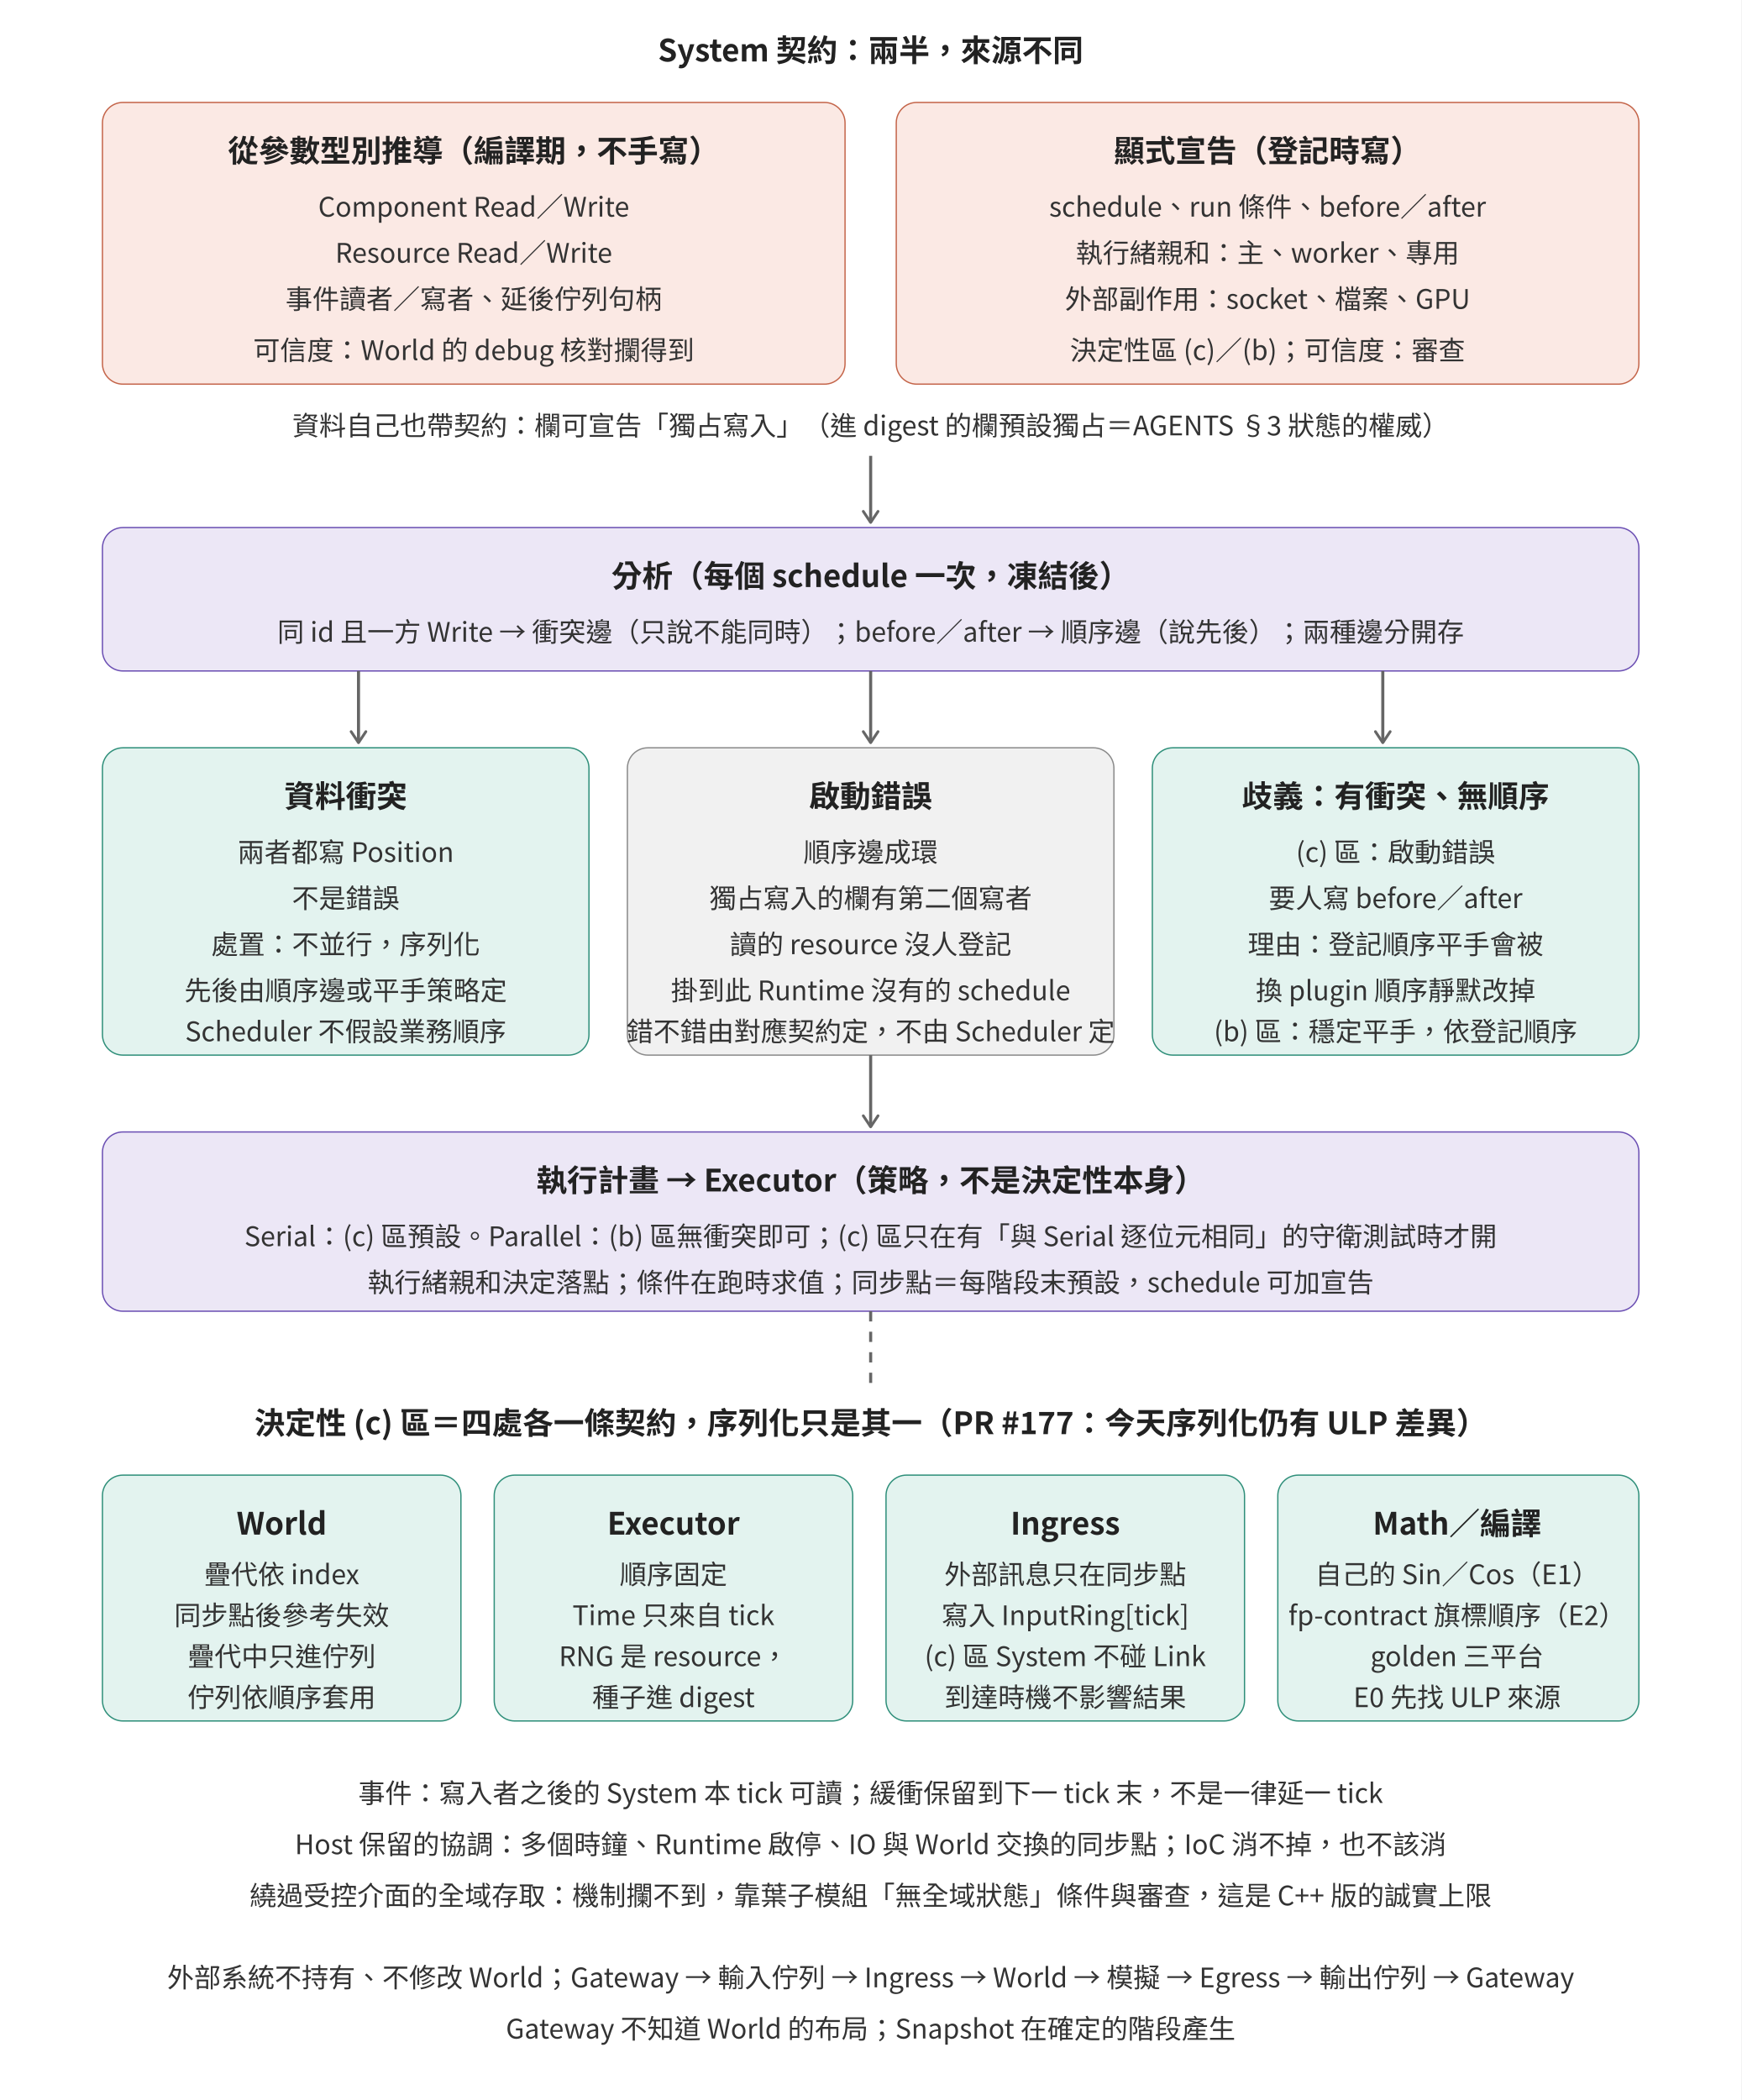
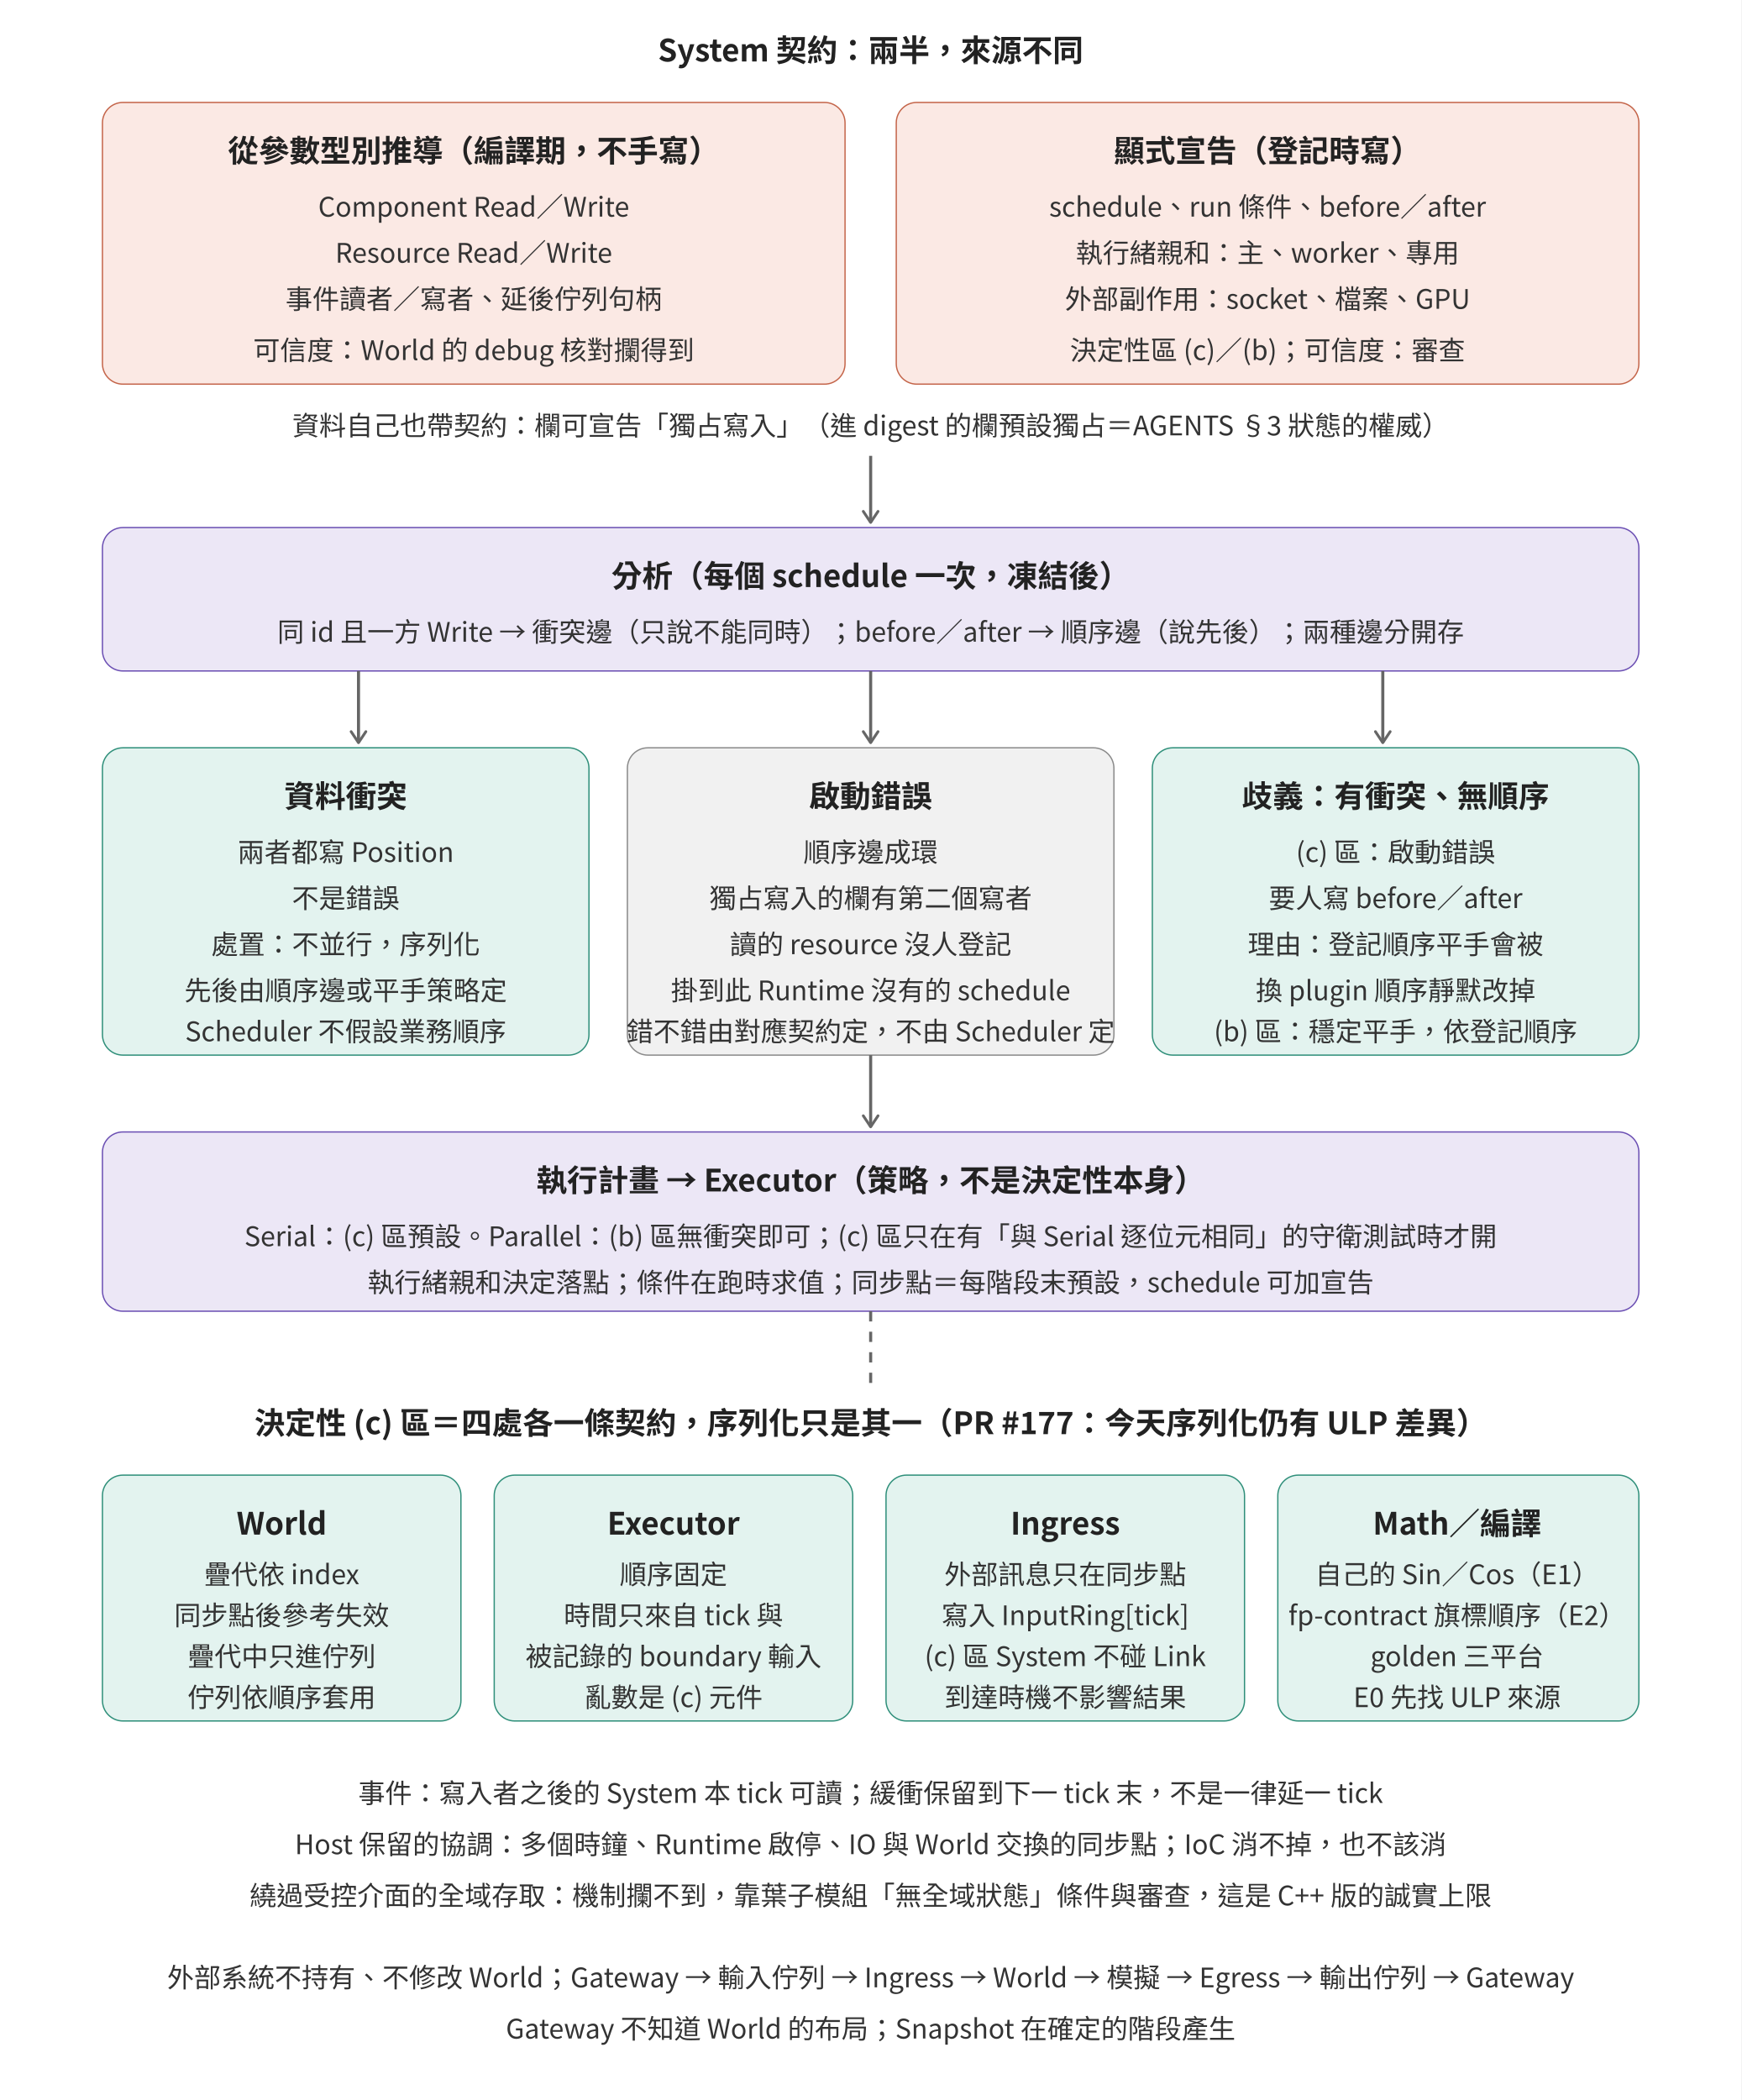
<svg xmlns="http://www.w3.org/2000/svg" width="680" viewBox="0 0 680 820" role="img">
  <style>
  svg { font-family: -apple-system, "Segoe UI", "Noto Sans CJK TC", "PingFang TC", sans-serif; }
  .c-coral  { fill: #fbe9e4; stroke: #c4654a; }
  .c-teal   { fill: #e3f3ef; stroke: #2f8f7a; }
  .c-purple { fill: #ece7f6; stroke: #6b4fb3; }
  .c-gray   { fill: #f1f1f1; stroke: #8a8a8a; }
  .th { fill: #222; stroke: none; font-size: 12px; font-weight: 600; }
  .ts { fill: #333; stroke: none; font-size: 10.5px; }
  .arr { stroke: #666; fill: none; stroke-width: 1.2; }
  rect[fill="none"] { fill: none; }
</style>
  <rect width="680" height="820" fill="#ffffff" />
  <defs>
    <marker id="a7" viewBox="0 0 10 10" refX="8" refY="5" markerWidth="6" markerHeight="6" orient="auto-start-reverse">
      <path d="M2 1L8 5L2 9" fill="none" stroke="#666" stroke-width="1.5" stroke-linecap="round" stroke-linejoin="round" />
    </marker>
  </defs>
  <text class="th" x="340" y="24" text-anchor="middle">System 契約：兩半，來源不同</text>
  <g class="c-coral">
    <rect x="40" y="40" width="290" height="110" rx="8" stroke-width="0.5" />
    <text class="th" x="185" y="58" text-anchor="middle" dominant-baseline="central">從參數型別推導（編譯期，不手寫）</text>
    <text class="ts" x="185" y="80" text-anchor="middle" dominant-baseline="central">Component Read／Write</text>
    <text class="ts" x="185" y="98" text-anchor="middle" dominant-baseline="central">Resource Read／Write</text>
    <text class="ts" x="185" y="116" text-anchor="middle" dominant-baseline="central">事件讀者／寫者、延後佇列句柄</text>
    <text class="ts" x="185" y="136" text-anchor="middle" dominant-baseline="central">可信度：World 的 debug 核對攔得到</text>
  </g>
  <g class="c-coral">
    <rect x="350" y="40" width="290" height="110" rx="8" stroke-width="0.5" />
    <text class="th" x="495" y="58" text-anchor="middle" dominant-baseline="central">顯式宣告（登記時寫）</text>
    <text class="ts" x="495" y="80" text-anchor="middle" dominant-baseline="central">schedule、run 條件、before／after</text>
    <text class="ts" x="495" y="98" text-anchor="middle" dominant-baseline="central">執行緒親和：主、worker、專用</text>
    <text class="ts" x="495" y="116" text-anchor="middle" dominant-baseline="central">外部副作用：socket、檔案、GPU</text>
    <text class="ts" x="495" y="136" text-anchor="middle" dominant-baseline="central">決定性區 (c)／(b)；可信度：審查</text>
  </g>
  <text class="ts" x="340" y="170" text-anchor="middle">資料自己也帶契約：欄可宣告「獨占寫入」（進 digest 的欄預設獨占＝AGENTS §3 狀態的權威）</text>
  <line x1="340" y1="178" x2="340" y2="204" class="arr" marker-end="url(#a7)" />
  <g class="c-purple">
    <rect x="40" y="206" width="600" height="56" rx="8" stroke-width="0.5" />
    <text class="th" x="340" y="224" text-anchor="middle" dominant-baseline="central">分析（每個 schedule 一次，凍結後）</text>
    <text class="ts" x="340" y="246" text-anchor="middle" dominant-baseline="central">同 id 且一方 Write → 衝突邊（只說不能同時）；before／after → 順序邊（說先後）；兩種邊分開存</text>
  </g>
  <line x1="140" y1="262" x2="140" y2="290" class="arr" marker-end="url(#a7)" />
  <line x1="340" y1="262" x2="340" y2="290" class="arr" marker-end="url(#a7)" />
  <line x1="540" y1="262" x2="540" y2="290" class="arr" marker-end="url(#a7)" />
  <g class="c-teal">
    <rect x="40" y="292" width="190" height="120" rx="8" stroke-width="0.5" />
    <text class="th" x="135" y="310" text-anchor="middle" dominant-baseline="central">資料衝突</text>
    <text class="ts" x="135" y="332" text-anchor="middle" dominant-baseline="central">兩者都寫 Position</text>
    <text class="ts" x="135" y="350" text-anchor="middle" dominant-baseline="central">不是錯誤</text>
    <text class="ts" x="135" y="368" text-anchor="middle" dominant-baseline="central">處置：不並行，序列化</text>
    <text class="ts" x="135" y="386" text-anchor="middle" dominant-baseline="central">先後由順序邊或平手策略定</text>
    <text class="ts" x="135" y="402" text-anchor="middle" dominant-baseline="central">Scheduler 不假設業務順序</text>
  </g>
  <g class="c-gray">
    <rect x="245" y="292" width="190" height="120" rx="8" stroke-width="0.5" />
    <text class="th" x="340" y="310" text-anchor="middle" dominant-baseline="central">啟動錯誤</text>
    <text class="ts" x="340" y="332" text-anchor="middle" dominant-baseline="central">順序邊成環</text>
    <text class="ts" x="340" y="350" text-anchor="middle" dominant-baseline="central">獨占寫入的欄有第二個寫者</text>
    <text class="ts" x="340" y="368" text-anchor="middle" dominant-baseline="central">讀的 resource 沒人登記</text>
    <text class="ts" x="340" y="386" text-anchor="middle" dominant-baseline="central">掛到此 Runtime 沒有的 schedule</text>
    <text class="ts" x="340" y="402" text-anchor="middle" dominant-baseline="central">錯不錯由對應契約定，不由 Scheduler 定</text>
  </g>
  <g class="c-teal">
    <rect x="450" y="292" width="190" height="120" rx="8" stroke-width="0.5" />
    <text class="th" x="545" y="310" text-anchor="middle" dominant-baseline="central">歧義：有衝突、無順序</text>
    <text class="ts" x="545" y="332" text-anchor="middle" dominant-baseline="central">(c) 區：啟動錯誤</text>
    <text class="ts" x="545" y="350" text-anchor="middle" dominant-baseline="central">要人寫 before／after</text>
    <text class="ts" x="545" y="368" text-anchor="middle" dominant-baseline="central">理由：登記順序平手會被</text>
    <text class="ts" x="545" y="386" text-anchor="middle" dominant-baseline="central">換 plugin 順序靜默改掉</text>
    <text class="ts" x="545" y="402" text-anchor="middle" dominant-baseline="central">(b) 區：穩定平手，依登記順序</text>
  </g>
  <line x1="340" y1="412" x2="340" y2="440" class="arr" marker-end="url(#a7)" />
  <g class="c-purple">
    <rect x="40" y="442" width="600" height="70" rx="8" stroke-width="0.5" />
    <text class="th" x="340" y="460" text-anchor="middle" dominant-baseline="central">執行計畫 → Executor（策略，不是決定性本身）</text>
    <text class="ts" x="340" y="482" text-anchor="middle" dominant-baseline="central">Serial：(c) 區預設。Parallel：(b) 區無衝突即可；(c) 區只在有「與 Serial 逐位元相同」的守衛測試時才開</text>
    <text class="ts" x="340" y="500" text-anchor="middle" dominant-baseline="central">執行緒親和決定落點；條件在跑時求值；同步點＝每階段末預設，schedule 可加宣告</text>
  </g>
  <line x1="340" y1="512" x2="340" y2="540" class="arr" stroke-dasharray="4 4" />
  <text class="th" x="340" y="560" text-anchor="middle">決定性 (c) 區＝四處各一條契約，序列化只是其一（PR #177：今天序列化仍有 ULP 差異）</text>
  <g class="c-teal">
    <rect x="40" y="576" width="140" height="96" rx="8" stroke-width="0.5" />
    <text class="th" x="110" y="594" text-anchor="middle" dominant-baseline="central">World</text>
    <text class="ts" x="110" y="614" text-anchor="middle" dominant-baseline="central">疊代依 index</text>
    <text class="ts" x="110" y="630" text-anchor="middle" dominant-baseline="central">同步點後參考失效</text>
    <text class="ts" x="110" y="646" text-anchor="middle" dominant-baseline="central">疊代中只進佇列</text>
    <text class="ts" x="110" y="662" text-anchor="middle" dominant-baseline="central">佇列依順序套用</text>
  </g>
  <g class="c-teal">
    <rect x="193" y="576" width="140" height="96" rx="8" stroke-width="0.5" />
    <text class="th" x="263" y="594" text-anchor="middle" dominant-baseline="central">Executor</text>
    <text class="ts" x="263" y="614" text-anchor="middle" dominant-baseline="central">順序固定</text>
-     <text class="ts" x="263" y="630" text-anchor="middle" dominant-baseline="central">Time 只來自 tick</text>
-     <text class="ts" x="263" y="646" text-anchor="middle" dominant-baseline="central">RNG 是 resource，</text>
-     <text class="ts" x="263" y="662" text-anchor="middle" dominant-baseline="central">種子進 digest</text>
+     <text class="ts" x="263" y="630" text-anchor="middle" dominant-baseline="central">時間只來自 tick 與</text>
+     <text class="ts" x="263" y="646" text-anchor="middle" dominant-baseline="central">被記錄的 boundary 輸入</text>
+     <text class="ts" x="263" y="662" text-anchor="middle" dominant-baseline="central">亂數是 (c) 元件</text>
  </g>
  <g class="c-teal">
    <rect x="346" y="576" width="140" height="96" rx="8" stroke-width="0.5" />
    <text class="th" x="416" y="594" text-anchor="middle" dominant-baseline="central">Ingress</text>
    <text class="ts" x="416" y="614" text-anchor="middle" dominant-baseline="central">外部訊息只在同步點</text>
    <text class="ts" x="416" y="630" text-anchor="middle" dominant-baseline="central">寫入 InputRing[tick]</text>
    <text class="ts" x="416" y="646" text-anchor="middle" dominant-baseline="central">(c) 區 System 不碰 Link</text>
    <text class="ts" x="416" y="662" text-anchor="middle" dominant-baseline="central">到達時機不影響結果</text>
  </g>
  <g class="c-teal">
    <rect x="499" y="576" width="141" height="96" rx="8" stroke-width="0.5" />
    <text class="th" x="569" y="594" text-anchor="middle" dominant-baseline="central">Math／編譯</text>
    <text class="ts" x="569" y="614" text-anchor="middle" dominant-baseline="central">自己的 Sin／Cos（E1）</text>
    <text class="ts" x="569" y="630" text-anchor="middle" dominant-baseline="central">fp-contract 旗標順序（E2）</text>
    <text class="ts" x="569" y="646" text-anchor="middle" dominant-baseline="central">golden 三平台</text>
    <text class="ts" x="569" y="662" text-anchor="middle" dominant-baseline="central">E0 先找 ULP 來源</text>
  </g>
  <text class="ts" x="340" y="704" text-anchor="middle">事件：寫入者之後的 System 本 tick 可讀；緩衝保留到下一 tick 末，不是一律延一 tick</text>
  <text class="ts" x="340" y="724" text-anchor="middle">Host 保留的協調：多個時鐘、Runtime 啟停、IO 與 World 交換的同步點；IoC 消不掉，也不該消</text>
  <text class="ts" x="340" y="744" text-anchor="middle">繞過受控介面的全域存取：機制攔不到，靠葉子模組「無全域狀態」條件與審查，這是 C++ 版的誠實上限</text>
  <text class="ts" x="340" y="776" text-anchor="middle">外部系統不持有、不修改 World；Gateway → 輸入佇列 → Ingress → World → 模擬 → Egress → 輸出佇列 → Gateway</text>
  <text class="ts" x="340" y="796" text-anchor="middle">Gateway 不知道 World 的布局；Snapshot 在確定的階段產生</text>
</svg>
